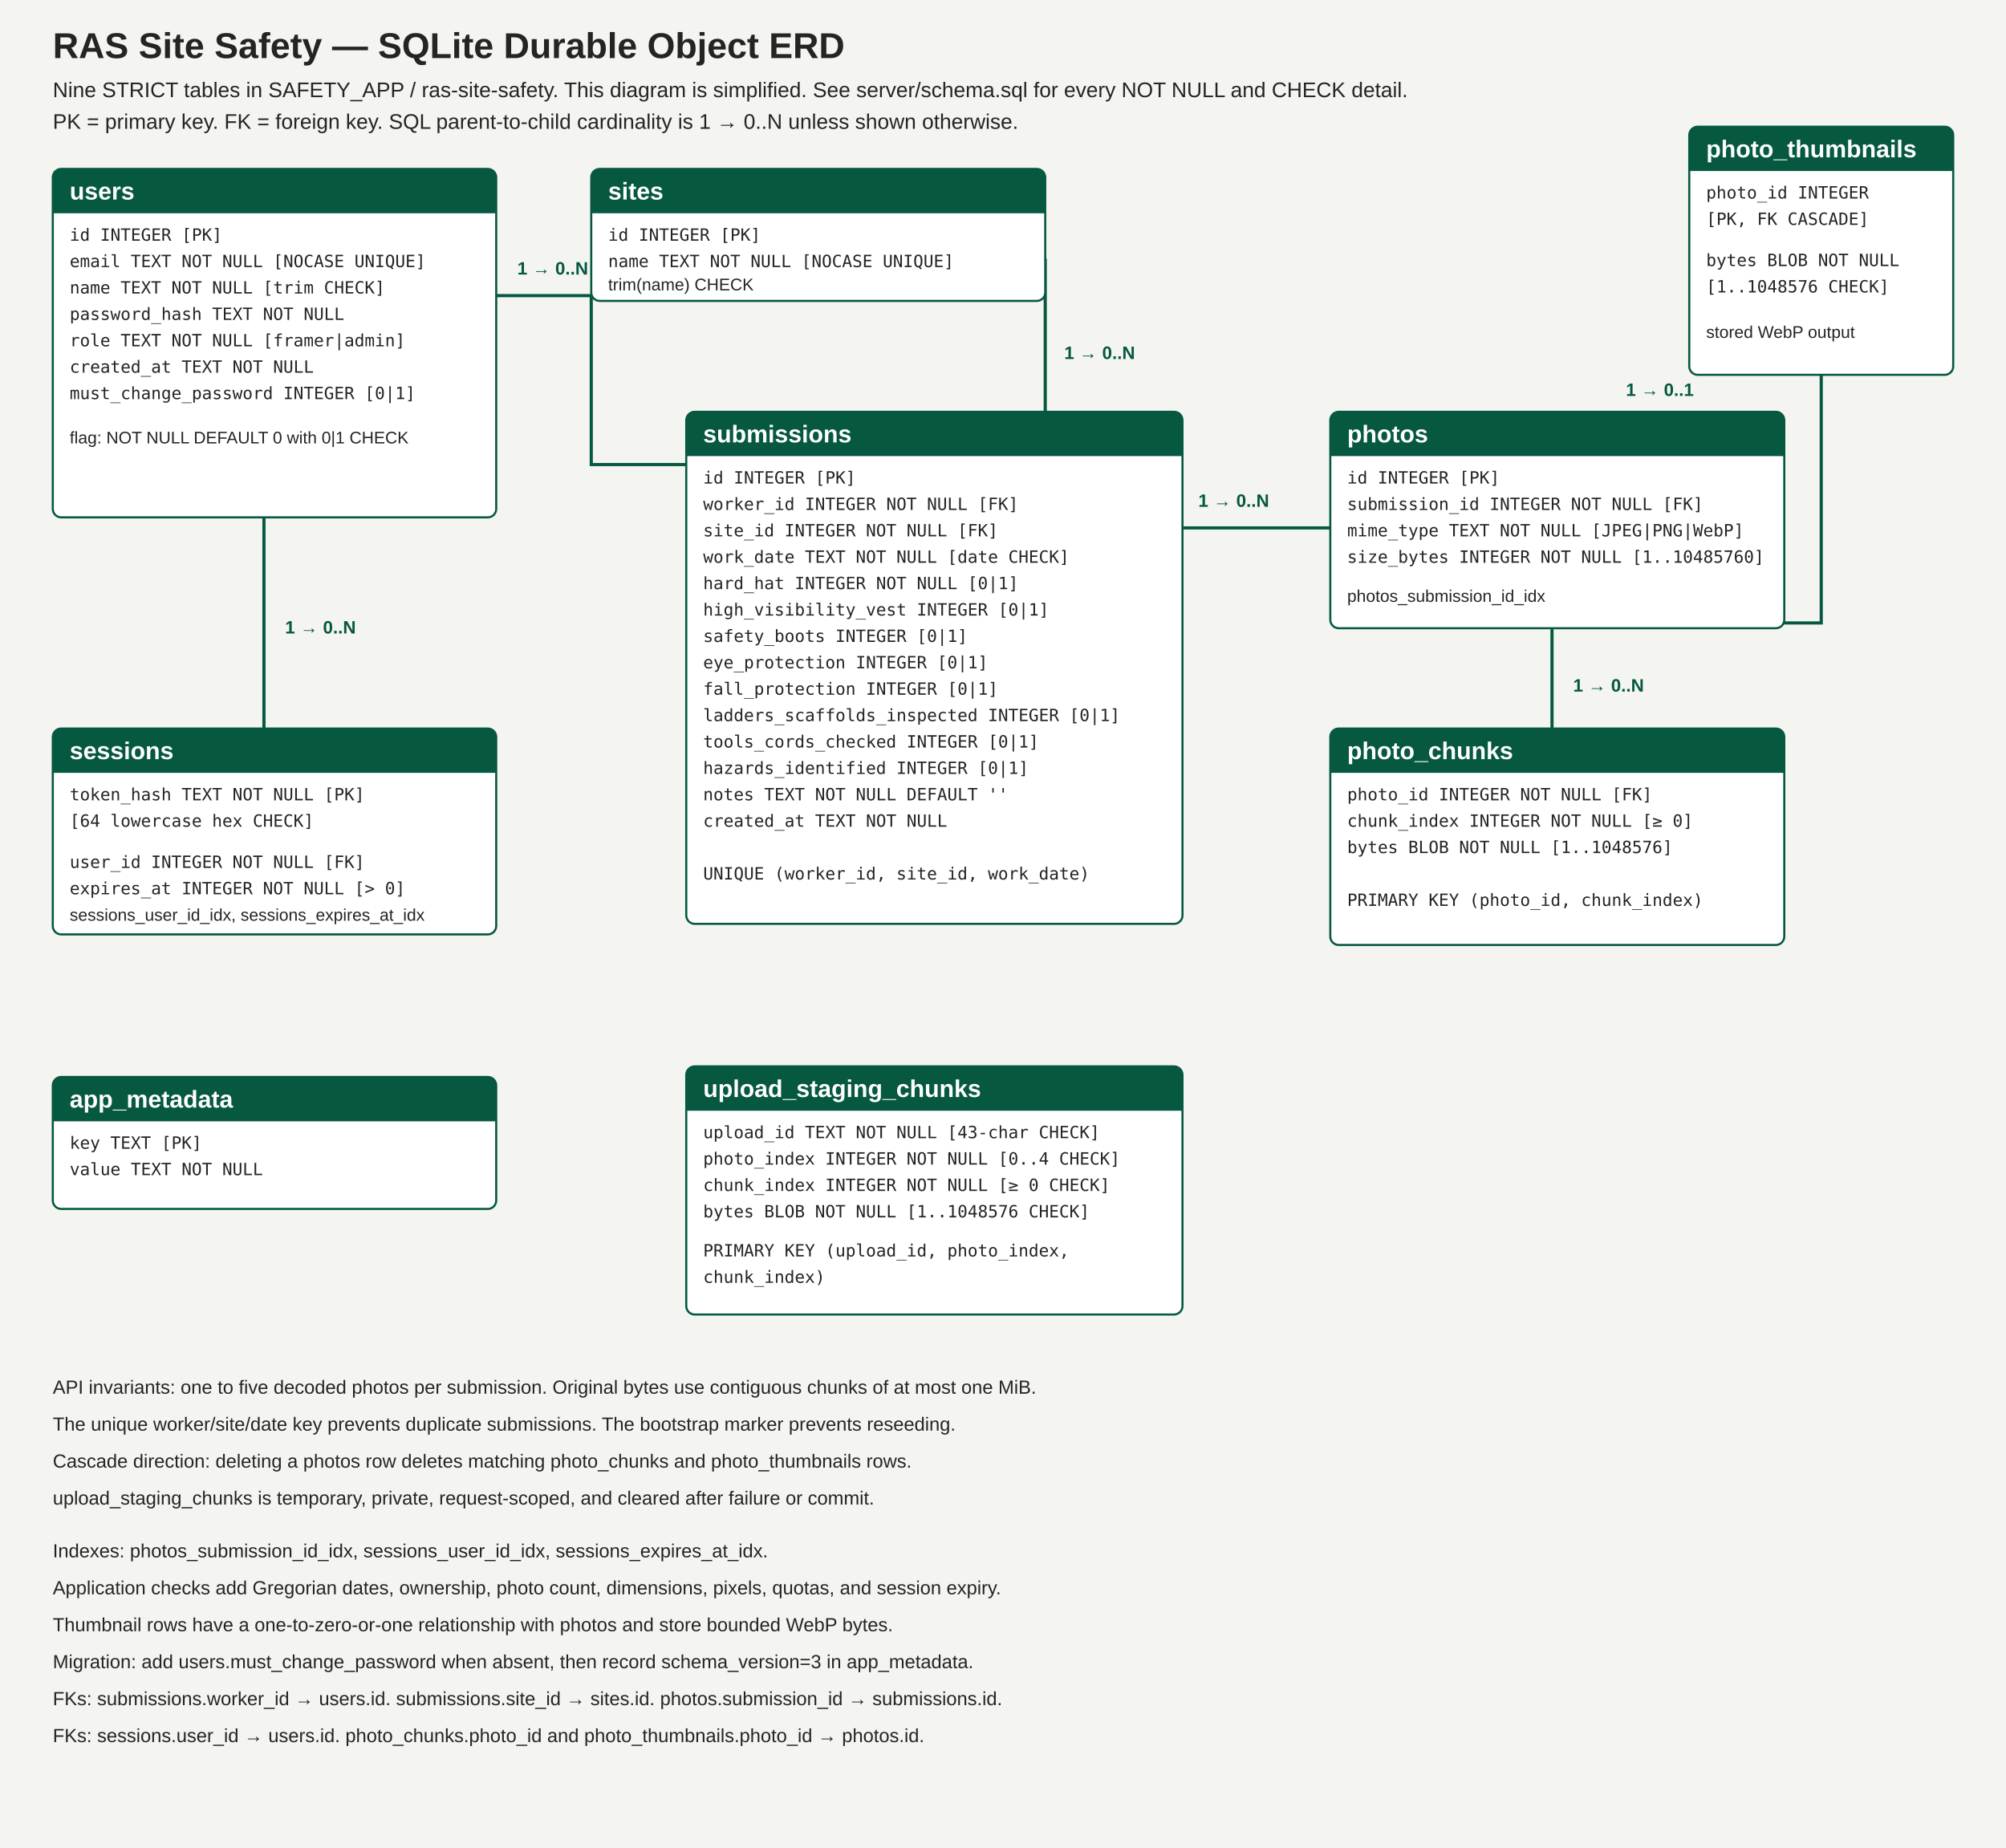
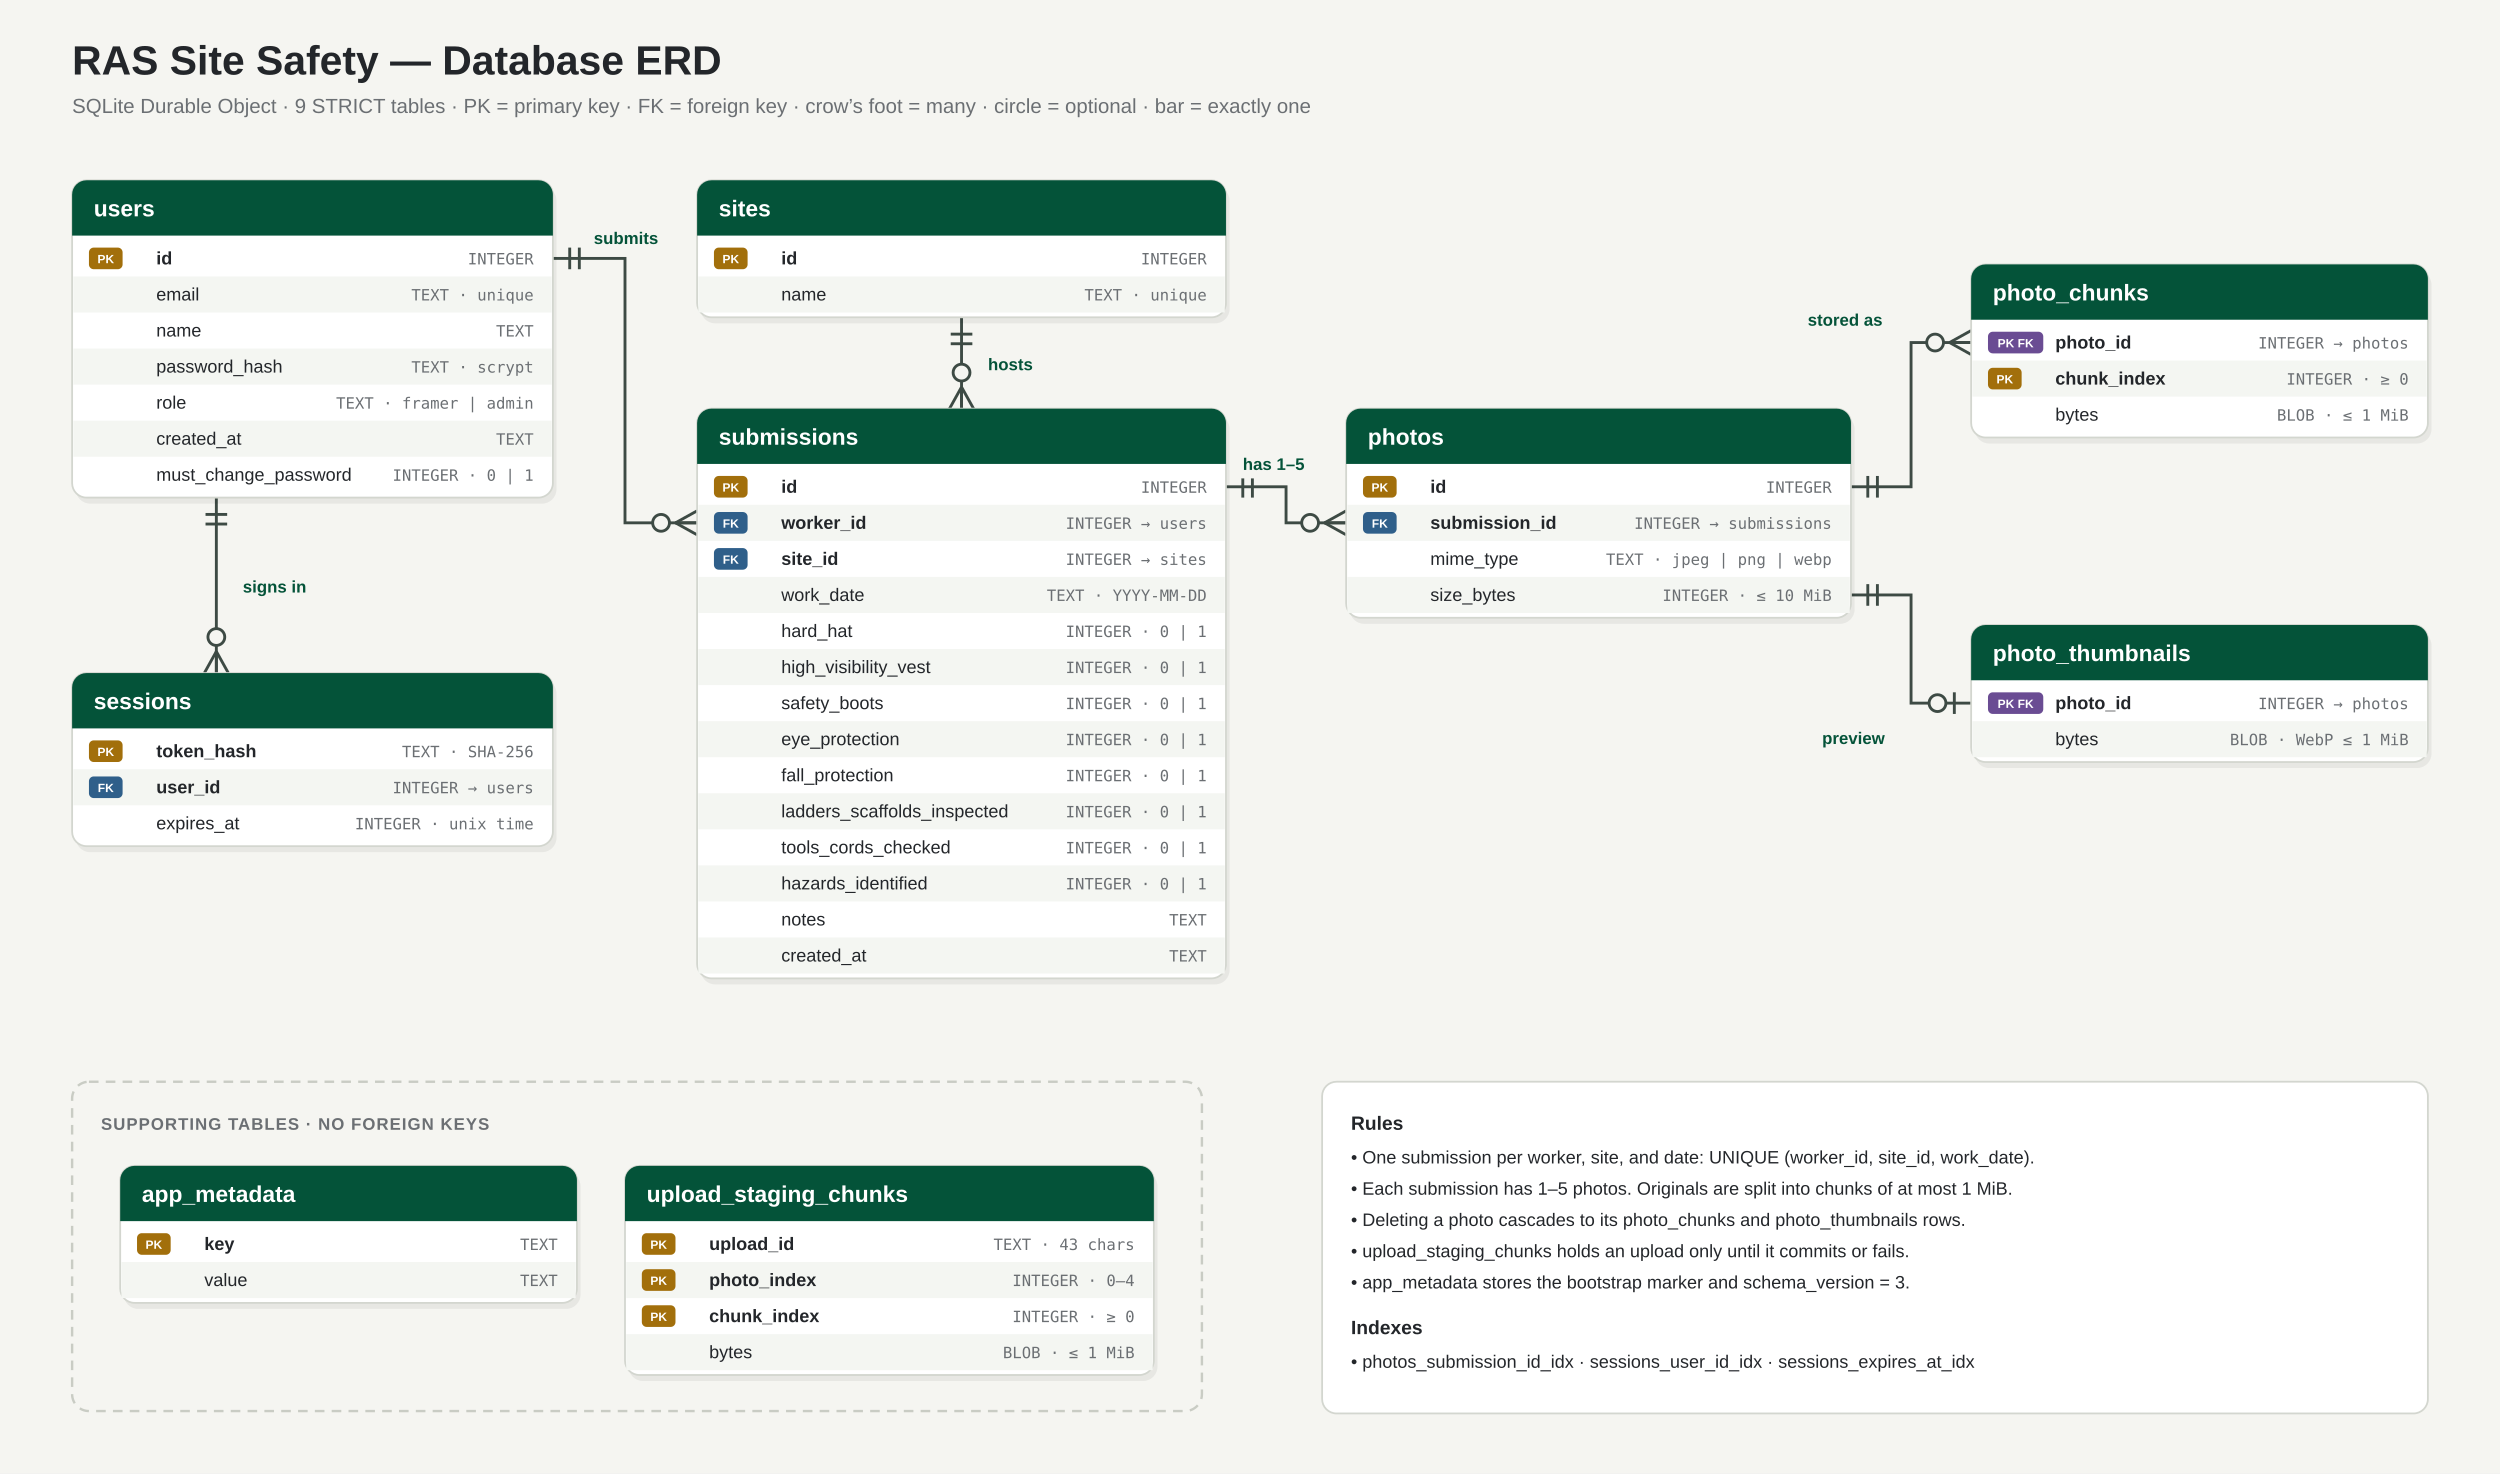
- <svg xmlns="http://www.w3.org/2000/svg" width="1900" height="1750" viewBox="0 0 1900 1750" role="img" aria-labelledby="title desc">
-   <rect width="1900" height="1750" fill="#f4f5f1" />
+ <svg xmlns="http://www.w3.org/2000/svg" width="2080" height="1226" viewBox="0 0 2080 1226" role="img" aria-labelledby="t d">
+   <rect width="2080" height="1226" fill="#f5f5f1" />
  <style>
-     text{font-family:Arial,sans-serif;fill:#242424}
-     .title{font-size:34px;font-weight:bold}
-     .subtitle{font-size:20px}
-     .entity{font-size:23px;font-weight:bold;fill:white}
-     .column{font-family:monospace;font-size:16px}
-     .relation{font-size:17px;fill:#065841;font-weight:bold}
-     .note{font-size:18px}
-     .small{font-size:16px}
-   </style>
-   <text class="title" x="50" y="55">RAS Site Safety — SQLite Durable Object ERD</text>
-   <text class="subtitle" x="50" y="92">Nine STRICT tables in SAFETY_APP / ras-site-safety. This diagram is simplified. See server/schema.sql for every NOT NULL and CHECK detail.</text>
-   <text class="subtitle" x="50" y="122">PK = primary key. FK = foreign key. SQL parent-to-child cardinality is 1 → 0..N unless shown otherwise.</text>
-   <g fill="none" stroke="#065841" stroke-width="3">
-     <path d="M470 280H560V440H650" />
-     <path d="M990 245V390" />
-     <path d="M1120 500H1260" />
-     <path d="M1470 590V690" />
-     <path d="M1470 590H1725V355" />
-     <path d="M250 485V690" />
-   </g>
-   <text class="relation" x="490" y="260">1 → 0..N</text>
-   <text class="relation" x="1008" y="340">1 → 0..N</text>
-   <text class="relation" x="1135" y="480">1 → 0..N</text>
-   <text class="relation" x="1490" y="655">1 → 0..N</text>
-   <text class="relation" x="1540" y="375">1 → 0..1</text>
-   <text class="relation" x="270" y="600">1 → 0..N</text>
-   <g>
-     <rect x="50" y="160" width="420" height="330" rx="8" fill="white" stroke="#065841" stroke-width="2" />
-     <path d="M58 160H462Q470 160 470 168V202H50V168Q50 160 58 160" fill="#065841" />
-     <text class="entity" x="66" y="189">users</text>
-     <text class="column" x="66" y="228">id INTEGER [PK]</text>
-     <text class="column" x="66" y="253">email TEXT NOT NULL [NOCASE UNIQUE]</text>
-     <text class="column" x="66" y="278">name TEXT NOT NULL [trim CHECK]</text>
-     <text class="column" x="66" y="303">password_hash TEXT NOT NULL</text>
-     <text class="column" x="66" y="328">role TEXT NOT NULL [framer|admin]</text>
-     <text class="column" x="66" y="353">created_at TEXT NOT NULL</text>
-     <text class="column" x="66" y="378">must_change_password INTEGER [0|1]</text>
-     <text class="small" x="66" y="420">flag: NOT NULL DEFAULT 0 with 0|1 CHECK</text>
-   </g>
-   <g>
-     <rect x="560" y="160" width="430" height="125" rx="8" fill="white" stroke="#065841" stroke-width="2" />
-     <path d="M568 160H982Q990 160 990 168V202H560V168Q560 160 568 160" fill="#065841" />
-     <text class="entity" x="576" y="189">sites</text>
-     <text class="column" x="576" y="228">id INTEGER [PK]</text>
-     <text class="column" x="576" y="253">name TEXT NOT NULL [NOCASE UNIQUE]</text>
-     <text class="small" x="576" y="275">trim(name) CHECK</text>
-   </g>
-   <g>
-     <rect x="650" y="390" width="470" height="485" rx="8" fill="white" stroke="#065841" stroke-width="2" />
-     <path d="M658 390H1112Q1120 390 1120 398V432H650V398Q650 390 658 390" fill="#065841" />
-     <text class="entity" x="666" y="419">submissions</text>
-     <text class="column" x="666" y="458">id INTEGER [PK]</text>
-     <text class="column" x="666" y="483">worker_id INTEGER NOT NULL [FK]</text>
-     <text class="column" x="666" y="508">site_id INTEGER NOT NULL [FK]</text>
-     <text class="column" x="666" y="533">work_date TEXT NOT NULL [date CHECK]</text>
-     <text class="column" x="666" y="558">hard_hat INTEGER NOT NULL [0|1]</text>
-     <text class="column" x="666" y="583">high_visibility_vest INTEGER [0|1]</text>
-     <text class="column" x="666" y="608">safety_boots INTEGER [0|1]</text>
-     <text class="column" x="666" y="633">eye_protection INTEGER [0|1]</text>
-     <text class="column" x="666" y="658">fall_protection INTEGER [0|1]</text>
-     <text class="column" x="666" y="683">ladders_scaffolds_inspected INTEGER [0|1]</text>
-     <text class="column" x="666" y="708">tools_cords_checked INTEGER [0|1]</text>
-     <text class="column" x="666" y="733">hazards_identified INTEGER [0|1]</text>
-     <text class="column" x="666" y="758">notes TEXT NOT NULL DEFAULT ''</text>
-     <text class="column" x="666" y="783">created_at TEXT NOT NULL</text>
-     <text class="column" x="666" y="833">UNIQUE (worker_id, site_id, work_date)</text>
-   </g>
-   <g>
-     <rect x="1260" y="390" width="430" height="205" rx="8" fill="white" stroke="#065841" stroke-width="2" />
-     <path d="M1268 390H1682Q1690 390 1690 398V432H1260V398Q1260 390 1268 390" fill="#065841" />
-     <text class="entity" x="1276" y="419">photos</text>
-     <text class="column" x="1276" y="458">id INTEGER [PK]</text>
-     <text class="column" x="1276" y="483">submission_id INTEGER NOT NULL [FK]</text>
-     <text class="column" x="1276" y="508">mime_type TEXT NOT NULL [JPEG|PNG|WebP]</text>
-     <text class="column" x="1276" y="533">size_bytes INTEGER NOT NULL [1..10485760]</text>
-     <text class="small" x="1276" y="570">photos_submission_id_idx</text>
-   </g>
-   <g>
-     <rect x="1260" y="690" width="430" height="205" rx="8" fill="white" stroke="#065841" stroke-width="2" />
-     <path d="M1268 690H1682Q1690 690 1690 698V732H1260V698Q1260 690 1268 690" fill="#065841" />
-     <text class="entity" x="1276" y="719">photo_chunks</text>
-     <text class="column" x="1276" y="758">photo_id INTEGER NOT NULL [FK]</text>
-     <text class="column" x="1276" y="783">chunk_index INTEGER NOT NULL [≥ 0]</text>
-     <text class="column" x="1276" y="808">bytes BLOB NOT NULL [1..1048576]</text>
-     <text class="column" x="1276" y="858">PRIMARY KEY (photo_id, chunk_index)</text>
-   </g>
-   <g>
-     <rect x="1600" y="120" width="250" height="235" rx="8" fill="white" stroke="#065841" stroke-width="2" />
-     <path d="M1608 120H1842Q1850 120 1850 128V162H1600V128Q1600 120 1608 120" fill="#065841" />
-     <text class="entity" x="1616" y="149">photo_thumbnails</text>
-     <text class="column" x="1616" y="188">photo_id INTEGER</text>
-     <text class="column" x="1616" y="213">[PK, FK CASCADE]</text>
-     <text class="column" x="1616" y="252">bytes BLOB NOT NULL</text>
-     <text class="column" x="1616" y="277">[1..1048576 CHECK]</text>
-     <text class="small" x="1616" y="320">stored WebP output</text>
-   </g>
-   <g>
-     <rect x="50" y="690" width="420" height="195" rx="8" fill="white" stroke="#065841" stroke-width="2" />
-     <path d="M58 690H462Q470 690 470 698V732H50V698Q50 690 58 690" fill="#065841" />
-     <text class="entity" x="66" y="719">sessions</text>
-     <text class="column" x="66" y="758">token_hash TEXT NOT NULL [PK]</text>
-     <text class="column" x="66" y="783">[64 lowercase hex CHECK]</text>
-     <text class="column" x="66" y="822">user_id INTEGER NOT NULL [FK]</text>
-     <text class="column" x="66" y="847">expires_at INTEGER NOT NULL [&gt; 0]</text>
-     <text class="small" x="66" y="872">sessions_user_id_idx, sessions_expires_at_idx</text>
-   </g>
-   <g>
-     <rect x="50" y="1020" width="420" height="125" rx="8" fill="white" stroke="#065841" stroke-width="2" />
-     <path d="M58 1020H462Q470 1020 470 1028V1062H50V1028Q50 1020 58 1020" fill="#065841" />
-     <text class="entity" x="66" y="1049">app_metadata</text>
-     <text class="column" x="66" y="1088">key TEXT [PK]</text>
-     <text class="column" x="66" y="1113">value TEXT NOT NULL</text>
-   </g>
-   <g>
-     <rect x="650" y="1010" width="470" height="235" rx="8" fill="white" stroke="#065841" stroke-width="2" />
-     <path d="M658 1010H1112Q1120 1010 1120 1018V1052H650V1018Q650 1010 658 1010" fill="#065841" />
-     <text class="entity" x="666" y="1039">upload_staging_chunks</text>
-     <text class="column" x="666" y="1078">upload_id TEXT NOT NULL [43-char CHECK]</text>
-     <text class="column" x="666" y="1103">photo_index INTEGER NOT NULL [0..4 CHECK]</text>
-     <text class="column" x="666" y="1128">chunk_index INTEGER NOT NULL [≥ 0 CHECK]</text>
-     <text class="column" x="666" y="1153">bytes BLOB NOT NULL [1..1048576 CHECK]</text>
-     <text class="column" x="666" y="1190">PRIMARY KEY (upload_id, photo_index,</text>
-     <text class="column" x="666" y="1215">chunk_index)</text>
-   </g>
-   <text class="note" x="50" y="1320">API invariants: one to five decoded photos per submission. Original bytes use contiguous chunks of at most one MiB.</text>
-   <text class="note" x="50" y="1355">The unique worker/site/date key prevents duplicate submissions. The bootstrap marker prevents reseeding.</text>
-   <text class="note" x="50" y="1390">Cascade direction: deleting a photos row deletes matching photo_chunks and photo_thumbnails rows.</text>
-   <text class="note" x="50" y="1425">upload_staging_chunks is temporary, private, request-scoped, and cleared after failure or commit.</text>
-   <text class="note" x="50" y="1475">Indexes: photos_submission_id_idx, sessions_user_id_idx, sessions_expires_at_idx.</text>
-   <text class="note" x="50" y="1510">Application checks add Gregorian dates, ownership, photo count, dimensions, pixels, quotas, and session expiry.</text>
-   <text class="note" x="50" y="1545">Thumbnail rows have a one-to-zero-or-one relationship with photos and store bounded WebP bytes.</text>
-   <text class="note" x="50" y="1580">Migration: add users.must_change_password when absent, then record schema_version=3 in app_metadata.</text>
-   <text class="note" x="50" y="1615">FKs: submissions.worker_id → users.id. submissions.site_id → sites.id. photos.submission_id → submissions.id.</text>
-   <text class="note" x="50" y="1650">FKs: sessions.user_id → users.id. photo_chunks.photo_id and photo_thumbnails.photo_id → photos.id.</text>
+   .title{font:700 34px system-ui,-apple-system,"Segoe UI",Arial,sans-serif;fill:#23262a}
+   .sub{font:400 17px system-ui,-apple-system,"Segoe UI",Arial,sans-serif;fill:#6b6f73}
+   .tname{font:700 19px system-ui,-apple-system,"Segoe UI",Arial,sans-serif;fill:#fff}
+   .col{font:500 15px system-ui,-apple-system,"Segoe UI",Arial,sans-serif;fill:#23262a}
+   .colkey{font:700 15px system-ui,-apple-system,"Segoe UI",Arial,sans-serif;fill:#23262a}
+   .type{font:400 13px ui-monospace,Menlo,Consolas,monospace;fill:#6b6f73}
+   .badge{font:700 10px system-ui,-apple-system,"Segoe UI",Arial,sans-serif;fill:#fff}
+   .card{font:700 14px system-ui,-apple-system,"Segoe UI",Arial,sans-serif;fill:#045339}
+   .group{font:700 14px system-ui,-apple-system,"Segoe UI",Arial,sans-serif;fill:#6b6f73;letter-spacing:.06em}
+   .note{font:400 15px system-ui,-apple-system,"Segoe UI",Arial,sans-serif;fill:#23262a}
+   .noteh{font:700 16px system-ui,-apple-system,"Segoe UI",Arial,sans-serif;fill:#23262a}
+ </style>
+   <text class="title" x="60" y="62">RAS Site Safety — Database ERD</text>
+   <text class="sub" x="60" y="94">SQLite Durable Object · 9 STRICT tables · PK = primary key · FK = foreign key · crow’s foot = many · circle = optional · bar = exactly one</text>
+   <rect x="60" y="900" width="940" height="274" rx="14" fill="none" stroke="#c9ccc4" stroke-dasharray="8 6" stroke-width="2" />
+   <text class="group" x="84" y="940">SUPPORTING TABLES · NO FOREIGN KEYS</text>
+   <path d="M460 215 L520 215 L520 435 L580 435" fill="none" stroke="#3d4a44" stroke-width="2.4" />
+   <line x1="474" y1="224" x2="474" y2="206" stroke="#3d4a44" stroke-width="2.4" />
+   <line x1="482" y1="224" x2="482" y2="206" stroke="#3d4a44" stroke-width="2.4" />
+   <line x1="562" y1="435" x2="580" y2="425" stroke="#3d4a44" stroke-width="2.4" />
+   <line x1="562" y1="435" x2="580" y2="445" stroke="#3d4a44" stroke-width="2.4" />
+   <line x1="562" y1="435" x2="580" y2="435" stroke="#3d4a44" stroke-width="2.4" />
+   <circle cx="550" cy="435" r="7" fill="#f5f5f1" stroke="#3d4a44" stroke-width="2.4" />
+   <rect x="488" y="186" width="70.8" height="24" rx="5" fill="#f5f5f1" />
+   <text class="card" x="494" y="203">submits</text>
+   <path d="M180 414 L180 560" fill="none" stroke="#3d4a44" stroke-width="2.4" />
+   <line x1="171" y1="428" x2="189" y2="428" stroke="#3d4a44" stroke-width="2.4" />
+   <line x1="171" y1="436" x2="189" y2="436" stroke="#3d4a44" stroke-width="2.4" />
+   <line x1="180" y1="542" x2="190" y2="560" stroke="#3d4a44" stroke-width="2.4" />
+   <line x1="180" y1="542" x2="170" y2="560" stroke="#3d4a44" stroke-width="2.4" />
+   <line x1="180" y1="542" x2="180" y2="560" stroke="#3d4a44" stroke-width="2.4" />
+   <circle cx="180" cy="530" r="7" fill="#f5f5f1" stroke="#3d4a44" stroke-width="2.4" />
+   <rect x="196" y="476" width="79.2" height="24" rx="5" fill="#f5f5f1" />
+   <text class="card" x="202" y="493">signs in</text>
+   <path d="M800 264 L800 340" fill="none" stroke="#3d4a44" stroke-width="2.4" />
+   <line x1="791" y1="278" x2="809" y2="278" stroke="#3d4a44" stroke-width="2.4" />
+   <line x1="791" y1="286" x2="809" y2="286" stroke="#3d4a44" stroke-width="2.4" />
+   <line x1="800" y1="322" x2="810" y2="340" stroke="#3d4a44" stroke-width="2.4" />
+   <line x1="800" y1="322" x2="790" y2="340" stroke="#3d4a44" stroke-width="2.4" />
+   <line x1="800" y1="322" x2="800" y2="340" stroke="#3d4a44" stroke-width="2.4" />
+   <circle cx="800" cy="310" r="7" fill="#f5f5f1" stroke="#3d4a44" stroke-width="2.4" />
+   <rect x="816" y="291" width="54" height="24" rx="5" fill="#f5f5f1" />
+   <text class="card" x="822" y="308">hosts</text>
+   <path d="M1020 405 L1070 405 L1070 435 L1120 435" fill="none" stroke="#3d4a44" stroke-width="2.4" />
+   <line x1="1034" y1="414" x2="1034" y2="396" stroke="#3d4a44" stroke-width="2.4" />
+   <line x1="1042" y1="414" x2="1042" y2="396" stroke="#3d4a44" stroke-width="2.4" />
+   <line x1="1102" y1="435" x2="1120" y2="425" stroke="#3d4a44" stroke-width="2.4" />
+   <line x1="1102" y1="435" x2="1120" y2="445" stroke="#3d4a44" stroke-width="2.4" />
+   <line x1="1102" y1="435" x2="1120" y2="435" stroke="#3d4a44" stroke-width="2.4" />
+   <circle cx="1090" cy="435" r="7" fill="#f5f5f1" stroke="#3d4a44" stroke-width="2.4" />
+   <rect x="1028" y="374" width="70.8" height="24" rx="5" fill="#f5f5f1" />
+   <text class="card" x="1034" y="391">has 1–5</text>
+   <path d="M1540 405 L1590 405 L1590 285 L1640 285" fill="none" stroke="#3d4a44" stroke-width="2.4" />
+   <line x1="1554" y1="414" x2="1554" y2="396" stroke="#3d4a44" stroke-width="2.4" />
+   <line x1="1562" y1="414" x2="1562" y2="396" stroke="#3d4a44" stroke-width="2.4" />
+   <line x1="1622" y1="285" x2="1640" y2="275" stroke="#3d4a44" stroke-width="2.4" />
+   <line x1="1622" y1="285" x2="1640" y2="295" stroke="#3d4a44" stroke-width="2.4" />
+   <line x1="1622" y1="285" x2="1640" y2="285" stroke="#3d4a44" stroke-width="2.4" />
+   <circle cx="1610" cy="285" r="7" fill="#f5f5f1" stroke="#3d4a44" stroke-width="2.4" />
+   <rect x="1498" y="254" width="87.6" height="24" rx="5" fill="#f5f5f1" />
+   <text class="card" x="1504" y="271">stored as</text>
+   <path d="M1540 495 L1590 495 L1590 585 L1640 585" fill="none" stroke="#3d4a44" stroke-width="2.4" />
+   <line x1="1554" y1="504" x2="1554" y2="486" stroke="#3d4a44" stroke-width="2.4" />
+   <line x1="1562" y1="504" x2="1562" y2="486" stroke="#3d4a44" stroke-width="2.4" />
+   <line x1="1626" y1="576" x2="1626" y2="594" stroke="#3d4a44" stroke-width="2.4" />
+   <circle cx="1612" cy="585" r="7" fill="#f5f5f1" stroke="#3d4a44" stroke-width="2.4" />
+   <rect x="1510" y="602" width="70.8" height="24" rx="5" fill="#f5f5f1" />
+   <text class="card" x="1516" y="619">preview</text>
+   <rect x="63" y="155" width="400" height="264" rx="12" fill="#0000000f" />
+   <rect x="60" y="150" width="400" height="264" rx="12" fill="#fff" stroke="#d3d6cf" stroke-width="1.5" />
+   <path d="M60 162 a12 12 0 0 1 12 -12 h376 a12 12 0 0 1 12 12 v34 h-400 z" fill="#045339" />
+   <text class="tname" x="78" y="180">users</text>
+   <rect x="74" y="206" width="28" height="18" rx="4" fill="#a26f0b" />
+   <text class="badge" x="88" y="219" text-anchor="middle">PK</text>
+   <text class="colkey" x="130" y="220">id</text>
+   <text class="type" x="444" y="220" text-anchor="end">INTEGER</text>
+   <rect x="61" y="230" width="398" height="30" fill="#f4f6f2" />
+   <text class="col" x="130" y="250">email</text>
+   <text class="type" x="444" y="250" text-anchor="end">TEXT · unique</text>
+   <text class="col" x="130" y="280">name</text>
+   <text class="type" x="444" y="280" text-anchor="end">TEXT</text>
+   <rect x="61" y="290" width="398" height="30" fill="#f4f6f2" />
+   <text class="col" x="130" y="310">password_hash</text>
+   <text class="type" x="444" y="310" text-anchor="end">TEXT · scrypt</text>
+   <text class="col" x="130" y="340">role</text>
+   <text class="type" x="444" y="340" text-anchor="end">TEXT · framer | admin</text>
+   <rect x="61" y="350" width="398" height="30" fill="#f4f6f2" />
+   <text class="col" x="130" y="370">created_at</text>
+   <text class="type" x="444" y="370" text-anchor="end">TEXT</text>
+   <text class="col" x="130" y="400">must_change_password</text>
+   <text class="type" x="444" y="400" text-anchor="end">INTEGER · 0 | 1</text>
+   <rect x="63" y="565" width="400" height="144" rx="12" fill="#0000000f" />
+   <rect x="60" y="560" width="400" height="144" rx="12" fill="#fff" stroke="#d3d6cf" stroke-width="1.5" />
+   <path d="M60 572 a12 12 0 0 1 12 -12 h376 a12 12 0 0 1 12 12 v34 h-400 z" fill="#045339" />
+   <text class="tname" x="78" y="590">sessions</text>
+   <rect x="74" y="616" width="28" height="18" rx="4" fill="#a26f0b" />
+   <text class="badge" x="88" y="629" text-anchor="middle">PK</text>
+   <text class="colkey" x="130" y="630">token_hash</text>
+   <text class="type" x="444" y="630" text-anchor="end">TEXT · SHA-256</text>
+   <rect x="61" y="640" width="398" height="30" fill="#f4f6f2" />
+   <rect x="74" y="646" width="28" height="18" rx="4" fill="#2f5f8a" />
+   <text class="badge" x="88" y="659" text-anchor="middle">FK</text>
+   <text class="colkey" x="130" y="660">user_id</text>
+   <text class="type" x="444" y="660" text-anchor="end">INTEGER → users</text>
+   <text class="col" x="130" y="690">expires_at</text>
+   <text class="type" x="444" y="690" text-anchor="end">INTEGER · unix time</text>
+   <rect x="583" y="155" width="440" height="114" rx="12" fill="#0000000f" />
+   <rect x="580" y="150" width="440" height="114" rx="12" fill="#fff" stroke="#d3d6cf" stroke-width="1.5" />
+   <path d="M580 162 a12 12 0 0 1 12 -12 h416 a12 12 0 0 1 12 12 v34 h-440 z" fill="#045339" />
+   <text class="tname" x="598" y="180">sites</text>
+   <rect x="594" y="206" width="28" height="18" rx="4" fill="#a26f0b" />
+   <text class="badge" x="608" y="219" text-anchor="middle">PK</text>
+   <text class="colkey" x="650" y="220">id</text>
+   <text class="type" x="1004" y="220" text-anchor="end">INTEGER</text>
+   <rect x="581" y="230" width="438" height="30" fill="#f4f6f2" />
+   <text class="col" x="650" y="250">name</text>
+   <text class="type" x="1004" y="250" text-anchor="end">TEXT · unique</text>
+   <rect x="583" y="345" width="440" height="474" rx="12" fill="#0000000f" />
+   <rect x="580" y="340" width="440" height="474" rx="12" fill="#fff" stroke="#d3d6cf" stroke-width="1.5" />
+   <path d="M580 352 a12 12 0 0 1 12 -12 h416 a12 12 0 0 1 12 12 v34 h-440 z" fill="#045339" />
+   <text class="tname" x="598" y="370">submissions</text>
+   <rect x="594" y="396" width="28" height="18" rx="4" fill="#a26f0b" />
+   <text class="badge" x="608" y="409" text-anchor="middle">PK</text>
+   <text class="colkey" x="650" y="410">id</text>
+   <text class="type" x="1004" y="410" text-anchor="end">INTEGER</text>
+   <rect x="581" y="420" width="438" height="30" fill="#f4f6f2" />
+   <rect x="594" y="426" width="28" height="18" rx="4" fill="#2f5f8a" />
+   <text class="badge" x="608" y="439" text-anchor="middle">FK</text>
+   <text class="colkey" x="650" y="440">worker_id</text>
+   <text class="type" x="1004" y="440" text-anchor="end">INTEGER → users</text>
+   <rect x="594" y="456" width="28" height="18" rx="4" fill="#2f5f8a" />
+   <text class="badge" x="608" y="469" text-anchor="middle">FK</text>
+   <text class="colkey" x="650" y="470">site_id</text>
+   <text class="type" x="1004" y="470" text-anchor="end">INTEGER → sites</text>
+   <rect x="581" y="480" width="438" height="30" fill="#f4f6f2" />
+   <text class="col" x="650" y="500">work_date</text>
+   <text class="type" x="1004" y="500" text-anchor="end">TEXT · YYYY-MM-DD</text>
+   <text class="col" x="650" y="530">hard_hat</text>
+   <text class="type" x="1004" y="530" text-anchor="end">INTEGER · 0 | 1</text>
+   <rect x="581" y="540" width="438" height="30" fill="#f4f6f2" />
+   <text class="col" x="650" y="560">high_visibility_vest</text>
+   <text class="type" x="1004" y="560" text-anchor="end">INTEGER · 0 | 1</text>
+   <text class="col" x="650" y="590">safety_boots</text>
+   <text class="type" x="1004" y="590" text-anchor="end">INTEGER · 0 | 1</text>
+   <rect x="581" y="600" width="438" height="30" fill="#f4f6f2" />
+   <text class="col" x="650" y="620">eye_protection</text>
+   <text class="type" x="1004" y="620" text-anchor="end">INTEGER · 0 | 1</text>
+   <text class="col" x="650" y="650">fall_protection</text>
+   <text class="type" x="1004" y="650" text-anchor="end">INTEGER · 0 | 1</text>
+   <rect x="581" y="660" width="438" height="30" fill="#f4f6f2" />
+   <text class="col" x="650" y="680">ladders_scaffolds_inspected</text>
+   <text class="type" x="1004" y="680" text-anchor="end">INTEGER · 0 | 1</text>
+   <text class="col" x="650" y="710">tools_cords_checked</text>
+   <text class="type" x="1004" y="710" text-anchor="end">INTEGER · 0 | 1</text>
+   <rect x="581" y="720" width="438" height="30" fill="#f4f6f2" />
+   <text class="col" x="650" y="740">hazards_identified</text>
+   <text class="type" x="1004" y="740" text-anchor="end">INTEGER · 0 | 1</text>
+   <text class="col" x="650" y="770">notes</text>
+   <text class="type" x="1004" y="770" text-anchor="end">TEXT</text>
+   <rect x="581" y="780" width="438" height="30" fill="#f4f6f2" />
+   <text class="col" x="650" y="800">created_at</text>
+   <text class="type" x="1004" y="800" text-anchor="end">TEXT</text>
+   <rect x="1123" y="345" width="420" height="174" rx="12" fill="#0000000f" />
+   <rect x="1120" y="340" width="420" height="174" rx="12" fill="#fff" stroke="#d3d6cf" stroke-width="1.5" />
+   <path d="M1120 352 a12 12 0 0 1 12 -12 h396 a12 12 0 0 1 12 12 v34 h-420 z" fill="#045339" />
+   <text class="tname" x="1138" y="370">photos</text>
+   <rect x="1134" y="396" width="28" height="18" rx="4" fill="#a26f0b" />
+   <text class="badge" x="1148" y="409" text-anchor="middle">PK</text>
+   <text class="colkey" x="1190" y="410">id</text>
+   <text class="type" x="1524" y="410" text-anchor="end">INTEGER</text>
+   <rect x="1121" y="420" width="418" height="30" fill="#f4f6f2" />
+   <rect x="1134" y="426" width="28" height="18" rx="4" fill="#2f5f8a" />
+   <text class="badge" x="1148" y="439" text-anchor="middle">FK</text>
+   <text class="colkey" x="1190" y="440">submission_id</text>
+   <text class="type" x="1524" y="440" text-anchor="end">INTEGER → submissions</text>
+   <text class="col" x="1190" y="470">mime_type</text>
+   <text class="type" x="1524" y="470" text-anchor="end">TEXT · jpeg | png | webp</text>
+   <rect x="1121" y="480" width="418" height="30" fill="#f4f6f2" />
+   <text class="col" x="1190" y="500">size_bytes</text>
+   <text class="type" x="1524" y="500" text-anchor="end">INTEGER · ≤ 10 MiB</text>
+   <rect x="1643" y="225" width="380" height="144" rx="12" fill="#0000000f" />
+   <rect x="1640" y="220" width="380" height="144" rx="12" fill="#fff" stroke="#d3d6cf" stroke-width="1.5" />
+   <path d="M1640 232 a12 12 0 0 1 12 -12 h356 a12 12 0 0 1 12 12 v34 h-380 z" fill="#045339" />
+   <text class="tname" x="1658" y="250">photo_chunks</text>
+   <rect x="1654" y="276" width="46" height="18" rx="4" fill="#6a4c93" />
+   <text class="badge" x="1677" y="289" text-anchor="middle">PK FK</text>
+   <text class="colkey" x="1710" y="290">photo_id</text>
+   <text class="type" x="2004" y="290" text-anchor="end">INTEGER → photos</text>
+   <rect x="1641" y="300" width="378" height="30" fill="#f4f6f2" />
+   <rect x="1654" y="306" width="28" height="18" rx="4" fill="#a26f0b" />
+   <text class="badge" x="1668" y="319" text-anchor="middle">PK</text>
+   <text class="colkey" x="1710" y="320">chunk_index</text>
+   <text class="type" x="2004" y="320" text-anchor="end">INTEGER · ≥ 0</text>
+   <text class="col" x="1710" y="350">bytes</text>
+   <text class="type" x="2004" y="350" text-anchor="end">BLOB · ≤ 1 MiB</text>
+   <rect x="1643" y="525" width="380" height="114" rx="12" fill="#0000000f" />
+   <rect x="1640" y="520" width="380" height="114" rx="12" fill="#fff" stroke="#d3d6cf" stroke-width="1.5" />
+   <path d="M1640 532 a12 12 0 0 1 12 -12 h356 a12 12 0 0 1 12 12 v34 h-380 z" fill="#045339" />
+   <text class="tname" x="1658" y="550">photo_thumbnails</text>
+   <rect x="1654" y="576" width="46" height="18" rx="4" fill="#6a4c93" />
+   <text class="badge" x="1677" y="589" text-anchor="middle">PK FK</text>
+   <text class="colkey" x="1710" y="590">photo_id</text>
+   <text class="type" x="2004" y="590" text-anchor="end">INTEGER → photos</text>
+   <rect x="1641" y="600" width="378" height="30" fill="#f4f6f2" />
+   <text class="col" x="1710" y="620">bytes</text>
+   <text class="type" x="2004" y="620" text-anchor="end">BLOB · WebP ≤ 1 MiB</text>
+   <rect x="103" y="975" width="380" height="114" rx="12" fill="#0000000f" />
+   <rect x="100" y="970" width="380" height="114" rx="12" fill="#fff" stroke="#d3d6cf" stroke-width="1.5" />
+   <path d="M100 982 a12 12 0 0 1 12 -12 h356 a12 12 0 0 1 12 12 v34 h-380 z" fill="#045339" />
+   <text class="tname" x="118" y="1000">app_metadata</text>
+   <rect x="114" y="1026" width="28" height="18" rx="4" fill="#a26f0b" />
+   <text class="badge" x="128" y="1039" text-anchor="middle">PK</text>
+   <text class="colkey" x="170" y="1040">key</text>
+   <text class="type" x="464" y="1040" text-anchor="end">TEXT</text>
+   <rect x="101" y="1050" width="378" height="30" fill="#f4f6f2" />
+   <text class="col" x="170" y="1070">value</text>
+   <text class="type" x="464" y="1070" text-anchor="end">TEXT</text>
+   <rect x="523" y="975" width="440" height="174" rx="12" fill="#0000000f" />
+   <rect x="520" y="970" width="440" height="174" rx="12" fill="#fff" stroke="#d3d6cf" stroke-width="1.5" />
+   <path d="M520 982 a12 12 0 0 1 12 -12 h416 a12 12 0 0 1 12 12 v34 h-440 z" fill="#045339" />
+   <text class="tname" x="538" y="1000">upload_staging_chunks</text>
+   <rect x="534" y="1026" width="28" height="18" rx="4" fill="#a26f0b" />
+   <text class="badge" x="548" y="1039" text-anchor="middle">PK</text>
+   <text class="colkey" x="590" y="1040">upload_id</text>
+   <text class="type" x="944" y="1040" text-anchor="end">TEXT · 43 chars</text>
+   <rect x="521" y="1050" width="438" height="30" fill="#f4f6f2" />
+   <rect x="534" y="1056" width="28" height="18" rx="4" fill="#a26f0b" />
+   <text class="badge" x="548" y="1069" text-anchor="middle">PK</text>
+   <text class="colkey" x="590" y="1070">photo_index</text>
+   <text class="type" x="944" y="1070" text-anchor="end">INTEGER · 0–4</text>
+   <rect x="534" y="1086" width="28" height="18" rx="4" fill="#a26f0b" />
+   <text class="badge" x="548" y="1099" text-anchor="middle">PK</text>
+   <text class="colkey" x="590" y="1100">chunk_index</text>
+   <text class="type" x="944" y="1100" text-anchor="end">INTEGER · ≥ 0</text>
+   <rect x="521" y="1110" width="438" height="30" fill="#f4f6f2" />
+   <text class="col" x="590" y="1130">bytes</text>
+   <text class="type" x="944" y="1130" text-anchor="end">BLOB · ≤ 1 MiB</text>
+   <rect x="1100" y="900" width="920" height="276" rx="12" fill="#fff" stroke="#d3d6cf" stroke-width="1.5" />
+   <text class="noteh" x="1124" y="940">Rules</text>
+   <text class="note" x="1124" y="968">• One submission per worker, site, and date: UNIQUE (worker_id, site_id, work_date).</text>
+   <text class="note" x="1124" y="994">• Each submission has 1–5 photos. Originals are split into chunks of at most 1 MiB.</text>
+   <text class="note" x="1124" y="1020">• Deleting a photo cascades to its photo_chunks and photo_thumbnails rows.</text>
+   <text class="note" x="1124" y="1046">• upload_staging_chunks holds an upload only until it commits or fails.</text>
+   <text class="note" x="1124" y="1072">• app_metadata stores the bootstrap marker and schema_version = 3.</text>
+   <text class="noteh" x="1124" y="1110">Indexes</text>
+   <text class="note" x="1124" y="1138">• photos_submission_id_idx · sessions_user_id_idx · sessions_expires_at_idx</text>
</svg>
